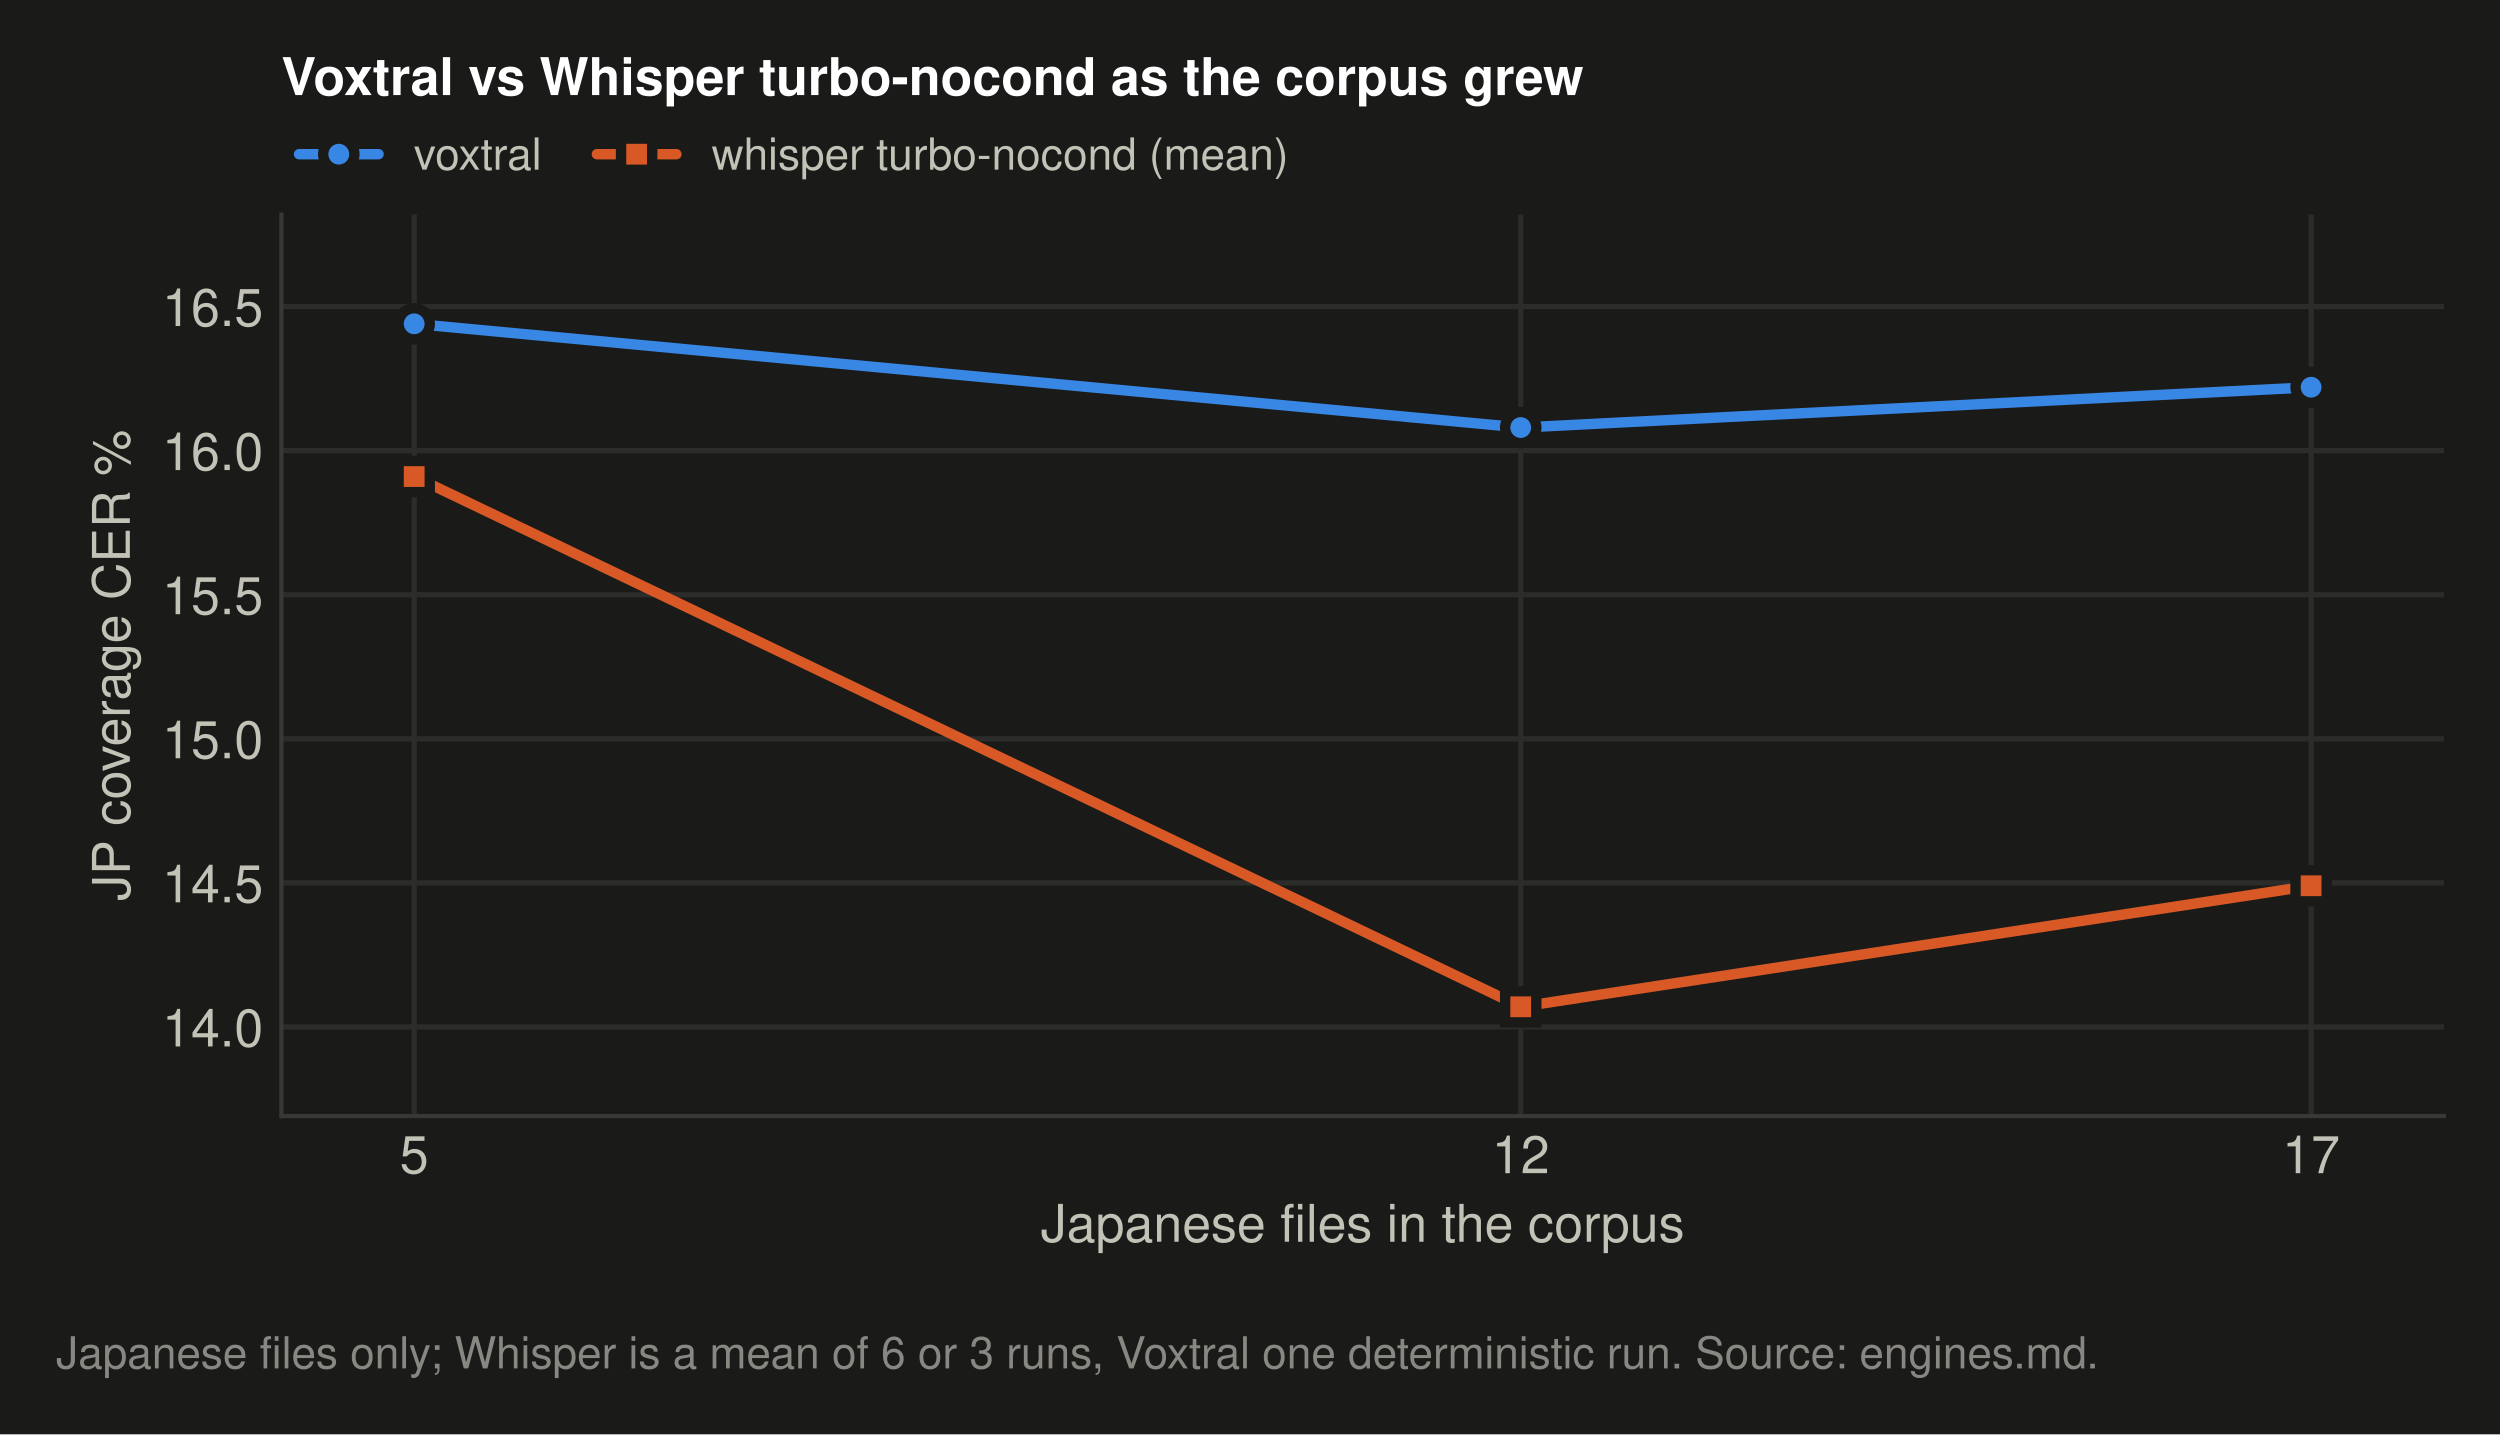
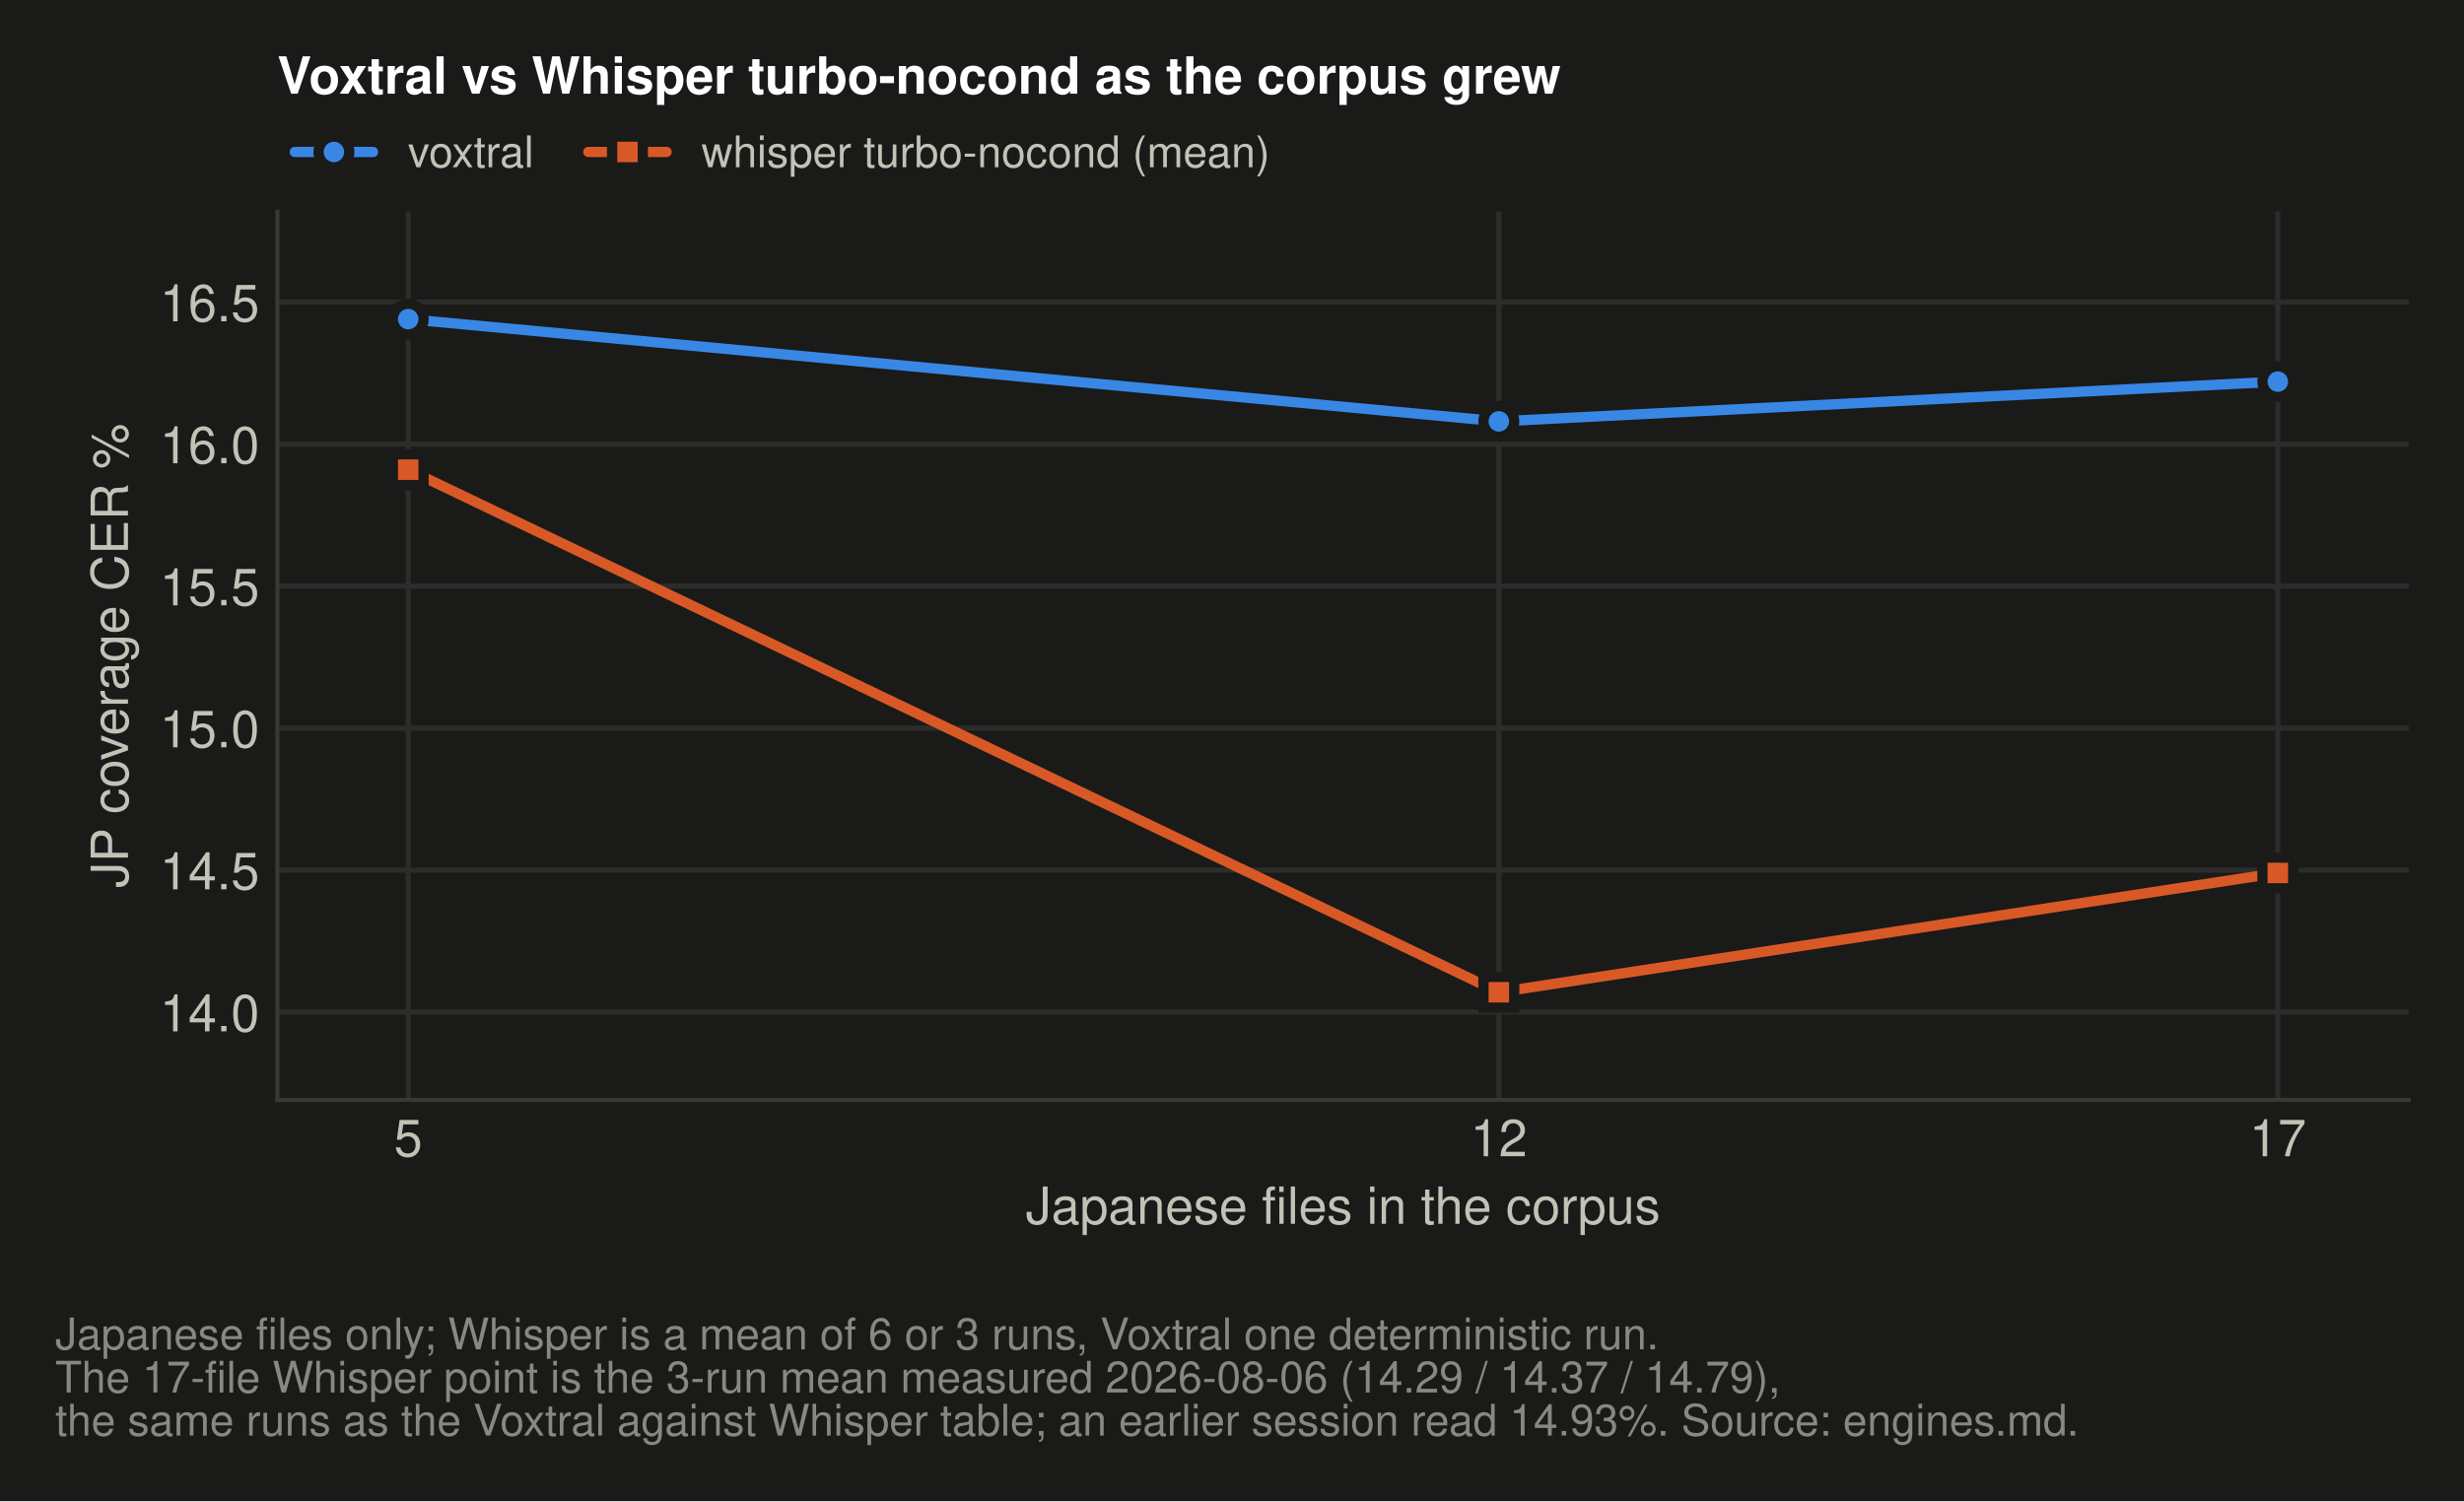
- <svg xmlns="http://www.w3.org/2000/svg" xmlns:xlink="http://www.w3.org/1999/xlink" width="481.248pt" height="276.096pt" viewBox="0 0 481.248 276.096" version="1.1">
+ <svg xmlns="http://www.w3.org/2000/svg" xmlns:xlink="http://www.w3.org/1999/xlink" width="481.248pt" height="293.199pt" viewBox="0 0 481.248 293.199" version="1.1">
  <defs>
    <style type="text/css">*{stroke-linejoin: round; stroke-linecap: butt}</style>
  </defs>
  <g id="figure_1">
    <g id="patch_1">
-       <path d="M 0 276.096  L 481.248 276.096  L 481.248 0  L 0 0  z " style="fill: #1a1a19" />
+       <path d="M 0 293.199  L 481.248 293.199  L 481.248 0  L 0 0  z " style="fill: #1a1a19" />
    </g>
    <g id="axes_1">
      <g id="patch_2">
        <path d="M 54.168 214.841  L 470.448 214.841  L 470.448 41.3  L 54.168 41.3  z " style="fill: #1a1a19" />
      </g>
      <g id="matplotlib.axis_1">
        <g id="xtick_1">
          <g id="line2d_1">
-             <path d="M 79.729 214.841  L 79.729 41.3  " clip-path="url(#p1cc51975ec)" style="fill: none; stroke: #2c2c2a; stroke-linecap: round" />
+             <path d="M 79.729 214.841  L 79.729 41.3  " clip-path="url(#p7130e37392)" style="fill: none; stroke: #2c2c2a; stroke-linecap: round" />
          </g>
          <g id="line2d_2" />
          <g id="text_1">
            <text style="font-size: 10px; font-family: 'Helvetica', 'Arial', 'DejaVu Sans'; text-anchor: middle; fill: #c3c2b7" x="79.729" y="225.841" transform="rotate(-0 79.72905 225.8408)">5</text>
          </g>
        </g>
        <g id="xtick_2">
          <g id="line2d_3">
-             <path d="M 292.738 214.841  L 292.738 41.3  " clip-path="url(#p1cc51975ec)" style="fill: none; stroke: #2c2c2a; stroke-linecap: round" />
+             <path d="M 292.738 214.841  L 292.738 41.3  " clip-path="url(#p7130e37392)" style="fill: none; stroke: #2c2c2a; stroke-linecap: round" />
          </g>
          <g id="line2d_4" />
          <g id="text_2">
            <text style="font-size: 10px; font-family: 'Helvetica', 'Arial', 'DejaVu Sans'; text-anchor: middle; fill: #c3c2b7" x="292.738" y="225.841" transform="rotate(-0 292.7378 225.8408)">12</text>
          </g>
        </g>
        <g id="xtick_3">
          <g id="line2d_5">
-             <path d="M 444.887 214.841  L 444.887 41.3  " clip-path="url(#p1cc51975ec)" style="fill: none; stroke: #2c2c2a; stroke-linecap: round" />
+             <path d="M 444.887 214.841  L 444.887 41.3  " clip-path="url(#p7130e37392)" style="fill: none; stroke: #2c2c2a; stroke-linecap: round" />
          </g>
          <g id="line2d_6" />
          <g id="text_3">
            <text style="font-size: 10px; font-family: 'Helvetica', 'Arial', 'DejaVu Sans'; text-anchor: middle; fill: #c3c2b7" x="444.887" y="225.841" transform="rotate(-0 444.8869 225.8408)">17</text>
          </g>
        </g>
        <g id="text_4">
          <text style="font-size: 10px; font-family: 'Helvetica', 'Arial', 'DejaVu Sans'; text-anchor: middle; fill: #c3c2b7" x="262.308" y="239.04" transform="rotate(-0 262.308 239.04)">Japanese files in the corpus</text>
        </g>
      </g>
      <g id="matplotlib.axis_2">
        <g id="ytick_1">
          <g id="line2d_7">
-             <path d="M 54.168 197.689  L 470.448 197.689  " clip-path="url(#p1cc51975ec)" style="fill: none; stroke: #2c2c2a; stroke-linecap: round" />
+             <path d="M 54.168 197.689  L 470.448 197.689  " clip-path="url(#p7130e37392)" style="fill: none; stroke: #2c2c2a; stroke-linecap: round" />
          </g>
          <g id="line2d_8" />
          <g id="text_5">
            <text style="font-size: 10px; font-family: 'Helvetica', 'Arial', 'DejaVu Sans'; text-anchor: end; fill: #c3c2b7" x="50.668" y="201.439" transform="rotate(-0 50.668 201.4386)">14.0</text>
          </g>
        </g>
        <g id="ytick_2">
          <g id="line2d_9">
-             <path d="M 54.168 169.952  L 470.448 169.952  " clip-path="url(#p1cc51975ec)" style="fill: none; stroke: #2c2c2a; stroke-linecap: round" />
+             <path d="M 54.168 169.952  L 470.448 169.952  " clip-path="url(#p7130e37392)" style="fill: none; stroke: #2c2c2a; stroke-linecap: round" />
          </g>
          <g id="line2d_10" />
          <g id="text_6">
            <text style="font-size: 10px; font-family: 'Helvetica', 'Arial', 'DejaVu Sans'; text-anchor: end; fill: #c3c2b7" x="50.668" y="173.702" transform="rotate(-0 50.668 173.7023)">14.5</text>
          </g>
        </g>
        <g id="ytick_3">
          <g id="line2d_11">
-             <path d="M 54.168 142.216  L 470.448 142.216  " clip-path="url(#p1cc51975ec)" style="fill: none; stroke: #2c2c2a; stroke-linecap: round" />
+             <path d="M 54.168 142.216  L 470.448 142.216  " clip-path="url(#p7130e37392)" style="fill: none; stroke: #2c2c2a; stroke-linecap: round" />
          </g>
          <g id="line2d_12" />
          <g id="text_7">
            <text style="font-size: 10px; font-family: 'Helvetica', 'Arial', 'DejaVu Sans'; text-anchor: end; fill: #c3c2b7" x="50.668" y="145.966" transform="rotate(-0 50.668 145.9659)">15.0</text>
          </g>
        </g>
        <g id="ytick_4">
          <g id="line2d_13">
-             <path d="M 54.168 114.48  L 470.448 114.48  " clip-path="url(#p1cc51975ec)" style="fill: none; stroke: #2c2c2a; stroke-linecap: round" />
+             <path d="M 54.168 114.48  L 470.448 114.48  " clip-path="url(#p7130e37392)" style="fill: none; stroke: #2c2c2a; stroke-linecap: round" />
          </g>
          <g id="line2d_14" />
          <g id="text_8">
            <text style="font-size: 10px; font-family: 'Helvetica', 'Arial', 'DejaVu Sans'; text-anchor: end; fill: #c3c2b7" x="50.668" y="118.23" transform="rotate(-0 50.668 118.2296)">15.5</text>
          </g>
        </g>
        <g id="ytick_5">
          <g id="line2d_15">
-             <path d="M 54.168 86.743  L 470.448 86.743  " clip-path="url(#p1cc51975ec)" style="fill: none; stroke: #2c2c2a; stroke-linecap: round" />
+             <path d="M 54.168 86.743  L 470.448 86.743  " clip-path="url(#p7130e37392)" style="fill: none; stroke: #2c2c2a; stroke-linecap: round" />
          </g>
          <g id="line2d_16" />
          <g id="text_9">
            <text style="font-size: 10px; font-family: 'Helvetica', 'Arial', 'DejaVu Sans'; text-anchor: end; fill: #c3c2b7" x="50.668" y="90.493" transform="rotate(-0 50.668 90.49323)">16.0</text>
          </g>
        </g>
        <g id="ytick_6">
          <g id="line2d_17">
-             <path d="M 54.168 59.007  L 470.448 59.007  " clip-path="url(#p1cc51975ec)" style="fill: none; stroke: #2c2c2a; stroke-linecap: round" />
+             <path d="M 54.168 59.007  L 470.448 59.007  " clip-path="url(#p7130e37392)" style="fill: none; stroke: #2c2c2a; stroke-linecap: round" />
          </g>
          <g id="line2d_18" />
          <g id="text_10">
            <text style="font-size: 10px; font-family: 'Helvetica', 'Arial', 'DejaVu Sans'; text-anchor: end; fill: #c3c2b7" x="50.668" y="62.757" transform="rotate(-0 50.668 62.75688)">16.5</text>
          </g>
        </g>
        <g id="text_11">
          <text style="font-size: 10px; font-family: 'Helvetica', 'Arial', 'DejaVu Sans'; text-anchor: middle; fill: #c3c2b7" x="24.995" y="128.07" transform="rotate(-90 24.99456 128.0704)">JP coverage CER %</text>
        </g>
      </g>
      <g id="patch_3">
        <path d="M 54.168 214.841  L 54.168 41.3  " style="fill: none; stroke: #383835; stroke-width: 0.8; stroke-linejoin: miter; stroke-linecap: square" />
      </g>
      <g id="patch_4">
        <path d="M 54.168 214.841  L 470.448 214.841  " style="fill: none; stroke: #383835; stroke-width: 0.8; stroke-linejoin: miter; stroke-linecap: square" />
      </g>
      <g id="line2d_19">
-         <path d="M 79.729 62.335  L 292.738 82.305  L 444.887 74.539  " clip-path="url(#p1cc51975ec)" style="fill: none; stroke: #3987e5; stroke-width: 2; stroke-linecap: round" />
+         <path d="M 79.729 62.335  L 292.738 82.305  L 444.887 74.539  " clip-path="url(#p7130e37392)" style="fill: none; stroke: #3987e5; stroke-width: 2; stroke-linecap: round" />
        <defs>
          <path id="m226001cfbb" d="M 0 3  C 0.796 3 1.559 2.684 2.121 2.121  C 2.684 1.559 3 0.796 3 0  C 3 -0.796 2.684 -1.559 2.121 -2.121  C 1.559 -2.684 0.796 -3 0 -3  C -0.796 -3 -1.559 -2.684 -2.121 -2.121  C -2.684 -1.559 -3 -0.796 -3 0  C -3 0.796 -2.684 1.559 -2.121 2.121  C -1.559 2.684 -0.796 3 0 3  z " style="stroke: #1a1a19; stroke-width: 2" />
        </defs>
-         <g clip-path="url(#p1cc51975ec)">
+         <g clip-path="url(#p7130e37392)">
          <use xlink:href="#m226001cfbb" x="79.729" y="62.335" style="fill: #3987e5; stroke: #1a1a19; stroke-width: 2" />
          <use xlink:href="#m226001cfbb" x="292.738" y="82.305" style="fill: #3987e5; stroke: #1a1a19; stroke-width: 2" />
          <use xlink:href="#m226001cfbb" x="444.887" y="74.539" style="fill: #3987e5; stroke: #1a1a19; stroke-width: 2" />
        </g>
      </g>
      <g id="line2d_20">
-         <path d="M 79.729 91.736  L 292.738 193.806  L 444.887 170.507  " clip-path="url(#p1cc51975ec)" style="fill: none; stroke: #d95926; stroke-width: 2; stroke-linecap: round" />
+         <path d="M 79.729 91.736  L 292.738 193.806  L 444.887 170.507  " clip-path="url(#p7130e37392)" style="fill: none; stroke: #d95926; stroke-width: 2; stroke-linecap: round" />
        <defs>
          <path id="m32749af53d" d="M -3 3  L 3 3  L 3 -3  L -3 -3  z " style="stroke: #1a1a19; stroke-width: 2; stroke-linejoin: miter" />
        </defs>
-         <g clip-path="url(#p1cc51975ec)">
+         <g clip-path="url(#p7130e37392)">
          <use xlink:href="#m32749af53d" x="79.729" y="91.736" style="fill: #d95926; stroke: #1a1a19; stroke-width: 2; stroke-linejoin: miter" />
          <use xlink:href="#m32749af53d" x="292.738" y="193.806" style="fill: #d95926; stroke: #1a1a19; stroke-width: 2; stroke-linejoin: miter" />
          <use xlink:href="#m32749af53d" x="444.887" y="170.507" style="fill: #d95926; stroke: #1a1a19; stroke-width: 2; stroke-linejoin: miter" />
        </g>
      </g>
      <g id="text_12">
        <text style="font-weight: 700; font-size: 10px; font-family: 'Helvetica', 'Arial', 'DejaVu Sans'; text-anchor: start; fill: #ffffff" x="54.168" y="18.3" transform="rotate(-0 54.168 18.3)">Voxtral vs Whisper turbo-nocond as the corpus grew</text>
      </g>
      <g id="legend_1">
        <g id="line2d_21">
          <path d="M 57.568 29.682  L 65.218 29.682  L 72.868 29.682  " style="fill: none; stroke: #3987e5; stroke-width: 2; stroke-linecap: round" />
          <g>
            <use xlink:href="#m226001cfbb" x="65.218" y="29.682" style="fill: #3987e5; stroke: #1a1a19; stroke-width: 2" />
          </g>
        </g>
        <g id="text_13">
          <text style="font-size: 8.5px; font-family: 'Helvetica', 'Arial', 'DejaVu Sans'; text-anchor: start; fill: #c3c2b7" x="79.668" y="32.657" transform="rotate(-0 79.668 32.65747)">voxtral</text>
        </g>
        <g id="line2d_22">
          <path d="M 114.902 29.682  L 122.552 29.682  L 130.202 29.682  " style="fill: none; stroke: #d95926; stroke-width: 2; stroke-linecap: round" />
          <g>
            <use xlink:href="#m32749af53d" x="122.552" y="29.682" style="fill: #d95926; stroke: #1a1a19; stroke-width: 2; stroke-linejoin: miter" />
          </g>
        </g>
        <g id="text_14">
          <text style="font-size: 8.5px; font-family: 'Helvetica', 'Arial', 'DejaVu Sans'; text-anchor: start; fill: #c3c2b7" x="137.002" y="32.657" transform="rotate(-0 137.0018 32.65747)">whisper turbo-nocond (mean)</text>
        </g>
      </g>
    </g>
    <g id="text_15">
-       <text style="font-size: 8.5px; font-family: 'Helvetica', 'Arial', 'DejaVu Sans'; text-anchor: start; fill: #898781" x="10.8" y="263.415" transform="rotate(-0 10.8 263.415)">Japanese files only; Whisper is a mean of 6 or 3 runs, Voxtral one deterministic run. Source: engines.md.</text>
+       <text style="font-size: 8.5px; font-family: 'Helvetica', 'Arial', 'DejaVu Sans'; fill: #898781" transform="translate(10.8 263.5416)">Japanese files only; Whisper is a mean of 6 or 3 runs, Voxtral one deterministic run.</text>
+       <text style="font-size: 8.5px; font-family: 'Helvetica', 'Arial', 'DejaVu Sans'; fill: #898781" transform="translate(10.8 271.9919)">The 17-file Whisper point is the 3-run mean measured 2026-08-06 (14.29 / 14.37 / 14.79),</text>
+       <text style="font-size: 8.5px; font-family: 'Helvetica', 'Arial', 'DejaVu Sans'; fill: #898781" transform="translate(10.8 280.3918)">the same runs as the Voxtral against Whisper table; an earlier session read 14.93%. Source: engines.md.</text>
    </g>
  </g>
  <defs>
-     <clipPath id="p1cc51975ec">
+     <clipPath id="p7130e37392">
      <rect x="54.168" y="41.3" width="416.28" height="173.541" />
    </clipPath>
  </defs>
</svg>
